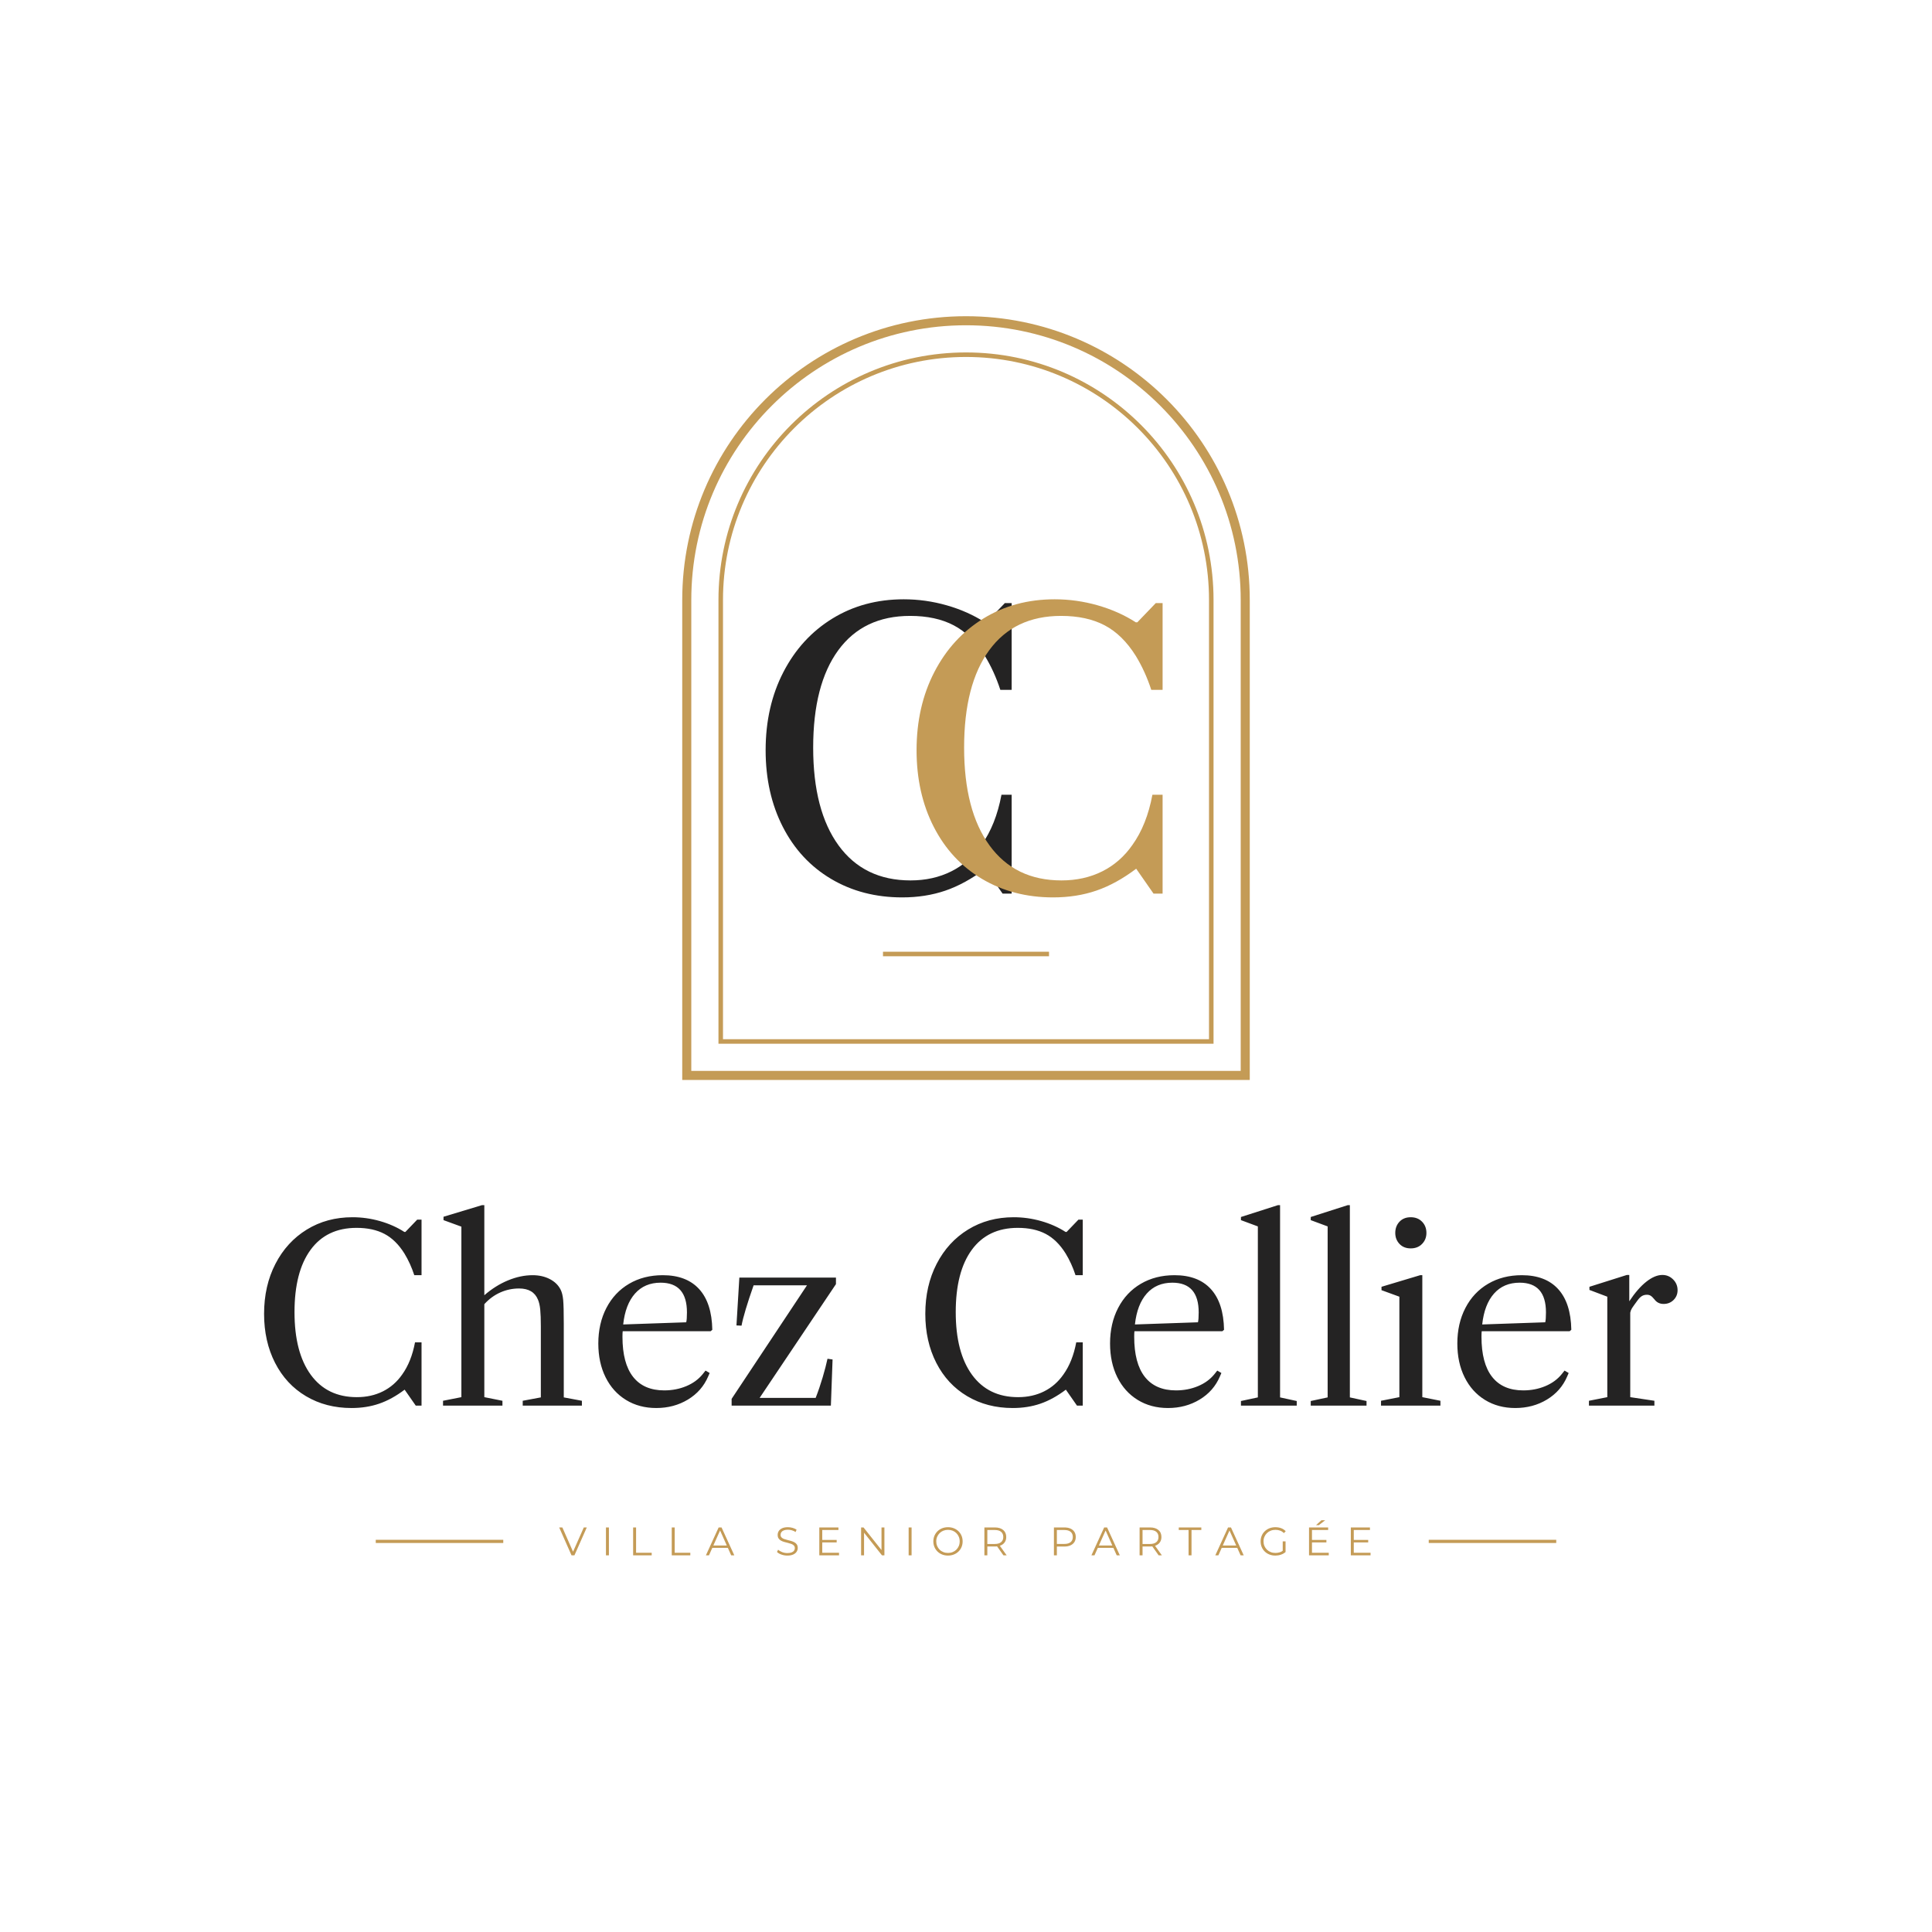
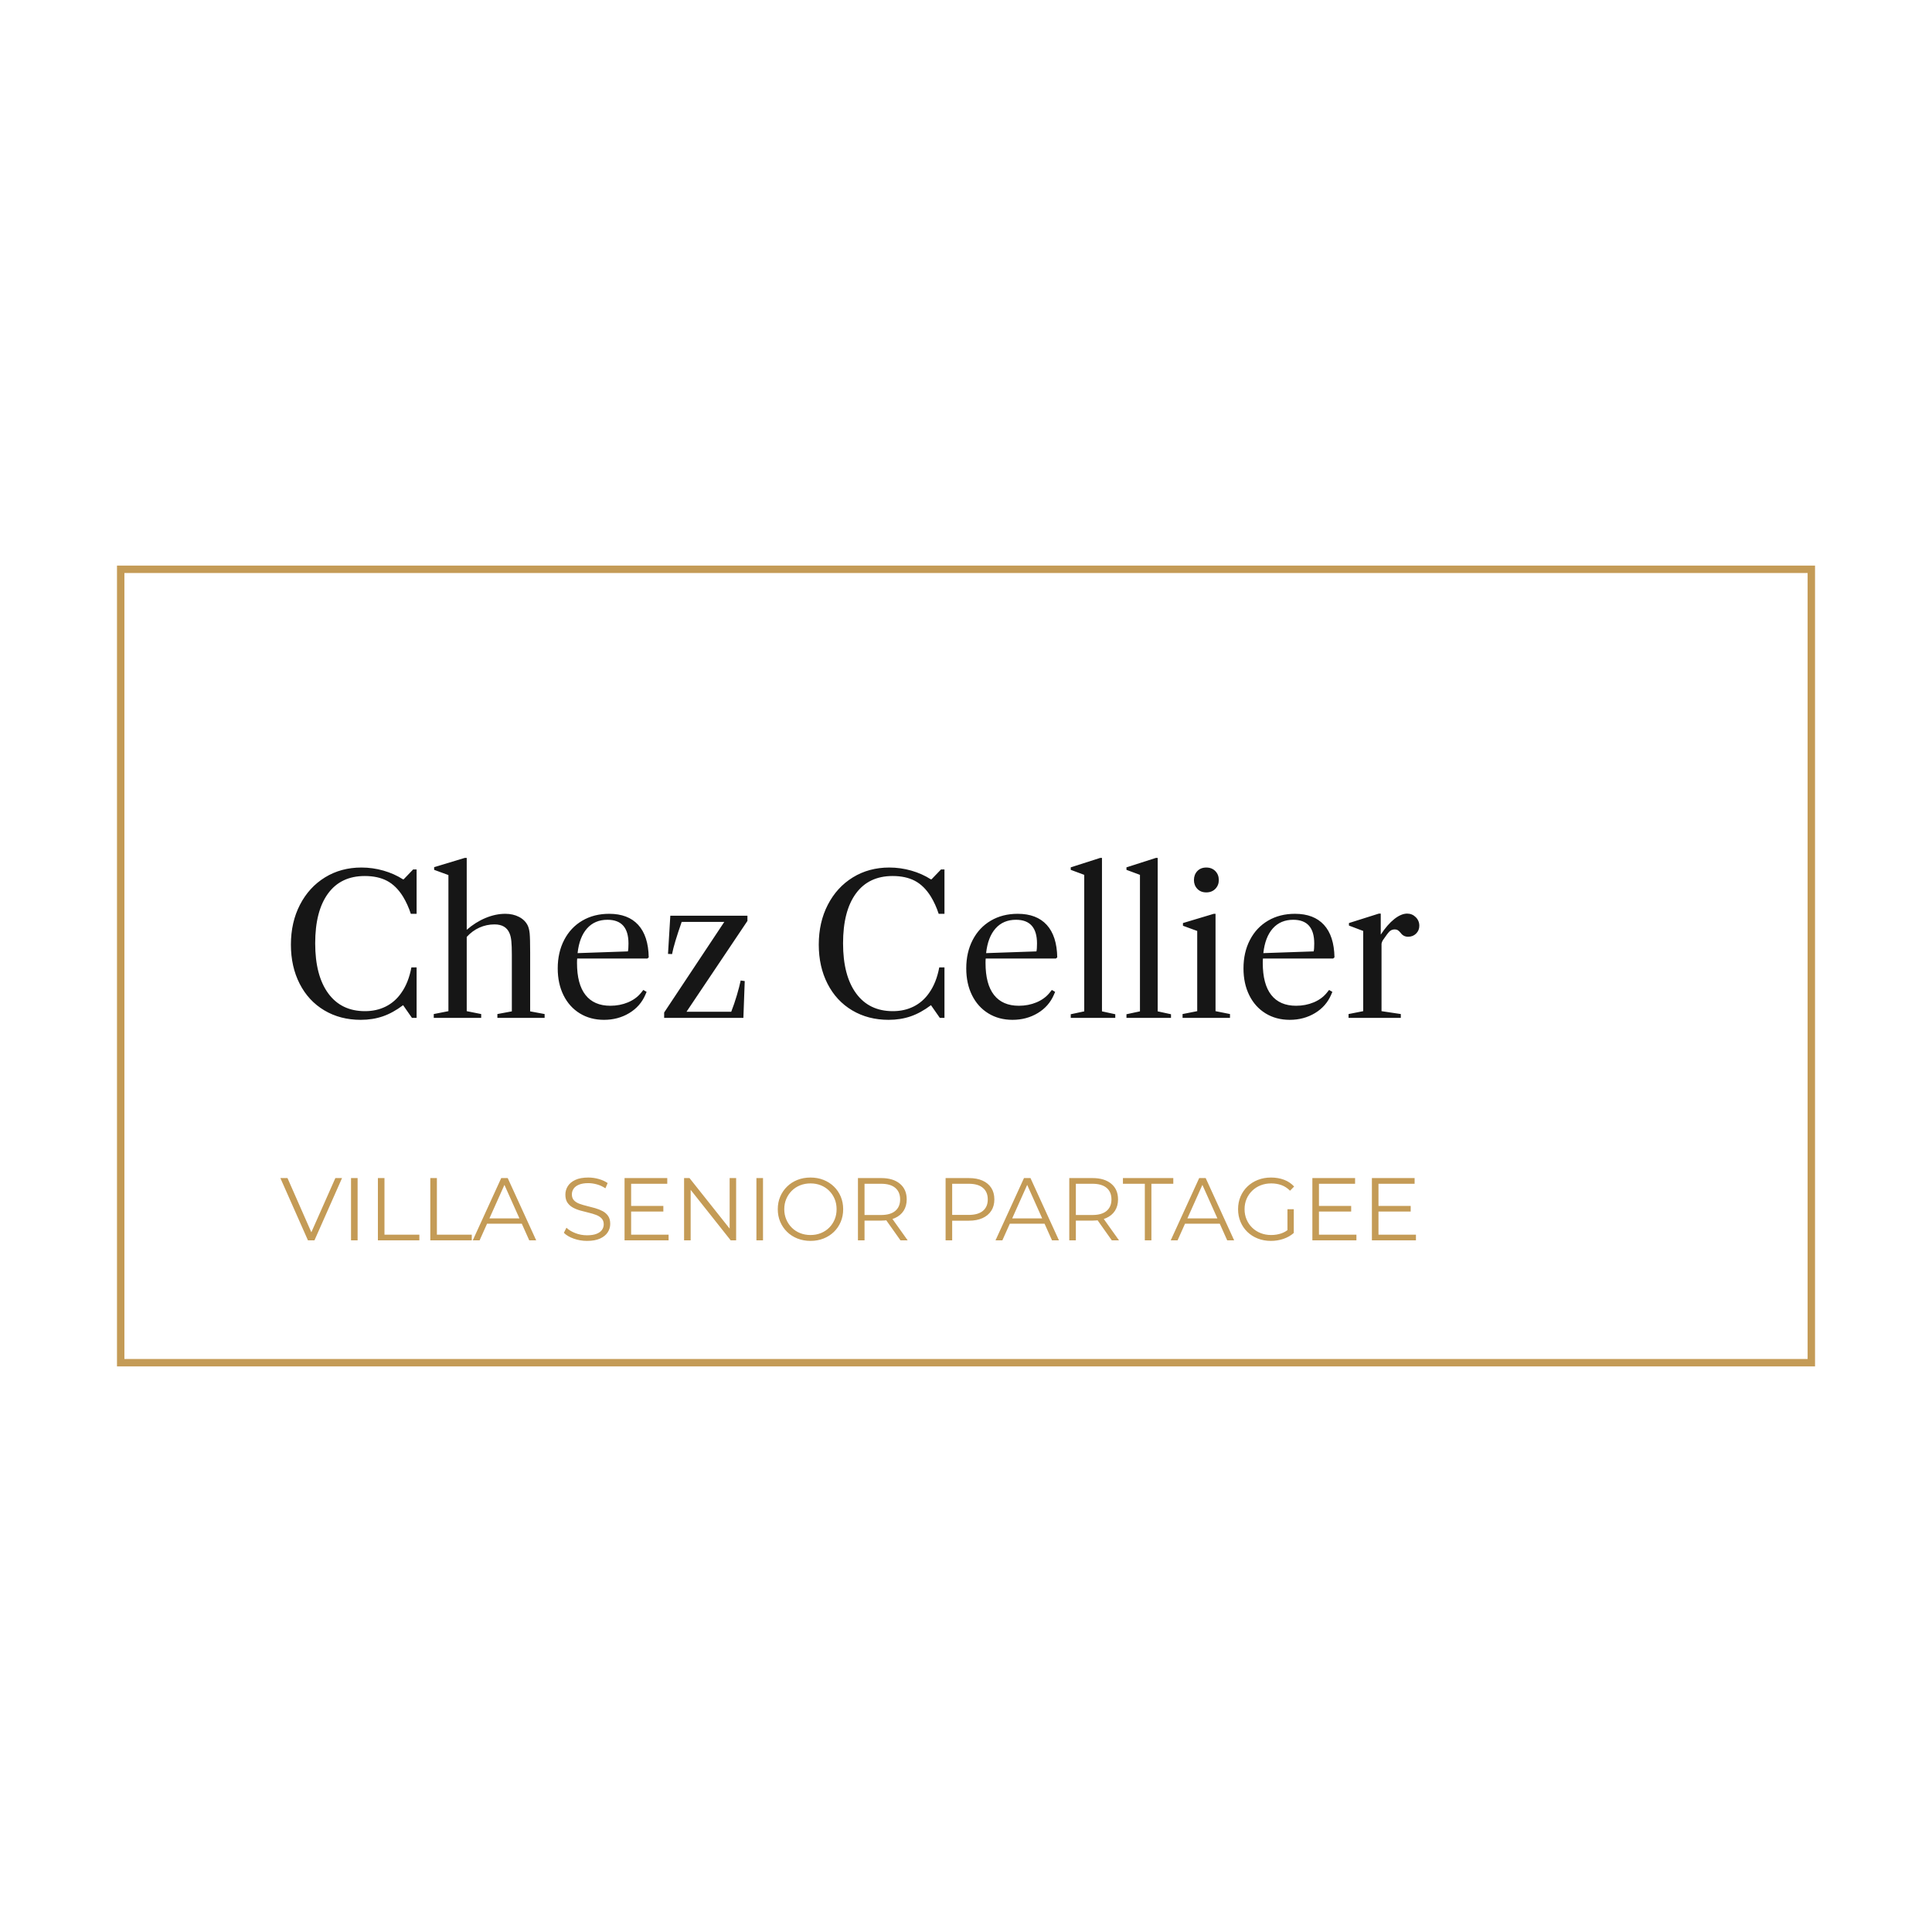
<svg xmlns="http://www.w3.org/2000/svg" width="1024" height="1024" viewBox="0 0 1024 1024">
-   <path d="M364.00,570.00 L364.00,318.00 A148.00,148.00 0 0 1 660.00,318.00 L660.00,570.00 Z" fill="none" stroke="#C49B56" stroke-width="4.80" />
-   <path d="M382.00,552.00 L382.00,318.00 A130.00,130.00 0 0 1 642.00,318.00 L642.00,552.00 Z" fill="none" stroke="#C49B56" stroke-width="2.40" />
-   <path d="M479.0 317.64Q490.6 317.64 501.8 320.84Q513.0 324.04 522.0 329.84H522.8L532.6 319.64H536.2V365.64H530.2Q527.0 355.84 522.0 347.64Q515.0 336.44 505.5 331.44Q496.0 326.44 482.4 326.44Q457.6 326.44 444.3 344.64Q431.0 362.84 431.0 396.24Q431.0 429.64 444.5 448.14Q458.0 466.64 482.6 466.64Q494.6 466.64 504.2 461.84Q513.8 457.04 520.2 447.84Q527.8 437.24 530.8 421.24H536.2V473.64H531.4L522.2 460.44Q511.6 468.44 501.1 472.04Q490.6 475.64 478.2 475.64Q457.0 475.64 440.5 465.84Q424.0 456.04 414.9 438.24Q405.8 420.44 405.8 397.64Q405.8 374.44 415.2 356.24Q424.6 338.04 441.2 327.84Q457.8 317.64 479.0 317.64Z" fill="#242323" />
-   <path d="M559.0 317.64Q570.6 317.64 581.8 320.84Q593.0 324.04 602.0 329.84H602.8L612.6 319.64H616.2V365.64H610.2Q607.0 355.84 602.0 347.64Q595.0 336.44 585.5 331.44Q576.0 326.44 562.4 326.44Q537.6 326.44 524.3 344.64Q511.0 362.84 511.0 396.24Q511.0 429.64 524.5 448.14Q538.0 466.64 562.6 466.64Q574.6 466.64 584.2 461.84Q593.8 457.04 600.2 447.84Q607.8 437.24 610.8 421.24H616.2V473.64H611.4L602.2 460.44Q591.6 468.44 581.1 472.04Q570.6 475.64 558.2 475.64Q537.0 475.64 520.5 465.84Q504.0 456.04 494.9 438.24Q485.8 420.44 485.8 397.64Q485.8 374.44 495.2 356.24Q504.6 338.04 521.2 327.84Q537.8 317.64 559.0 317.64Z" fill="#C49B56" />
-   <line x1="468.00" y1="505.64" x2="556.00" y2="505.64" stroke="#C49B56" stroke-width="2.40" />
-   <path d="M186.816 645.16Q194.24 645.16 201.408 647.208Q208.576 649.256 214.336 652.968H214.848L221.12 646.44H223.424V675.88H219.584Q217.536 669.608 214.336 664.36Q209.856 657.192 203.776 653.992Q197.696 650.792 188.992 650.792Q173.12 650.792 164.608 662.44Q156.096 674.088 156.096 695.464Q156.096 716.84 164.736 728.68Q173.376 740.52 189.12 740.52Q196.8 740.52 202.944 737.448Q209.088 734.376 213.184 728.488Q218.048 721.704 219.968 711.464H223.424V745.0H220.352L214.464 736.552Q207.68 741.672 200.96 743.976Q194.24 746.28 186.304 746.28Q172.736 746.28 162.176 740.008Q151.616 733.736 145.792 722.344Q139.968 710.952 139.968 696.36Q139.968 681.512 145.984 669.864Q152.0 658.216 162.624 651.688Q173.248 645.16 186.816 645.16ZM308.416 742.44V745.0H277.056V742.44L286.656 740.648V703.016Q286.656 697.384 286.336 694.12Q286.016 690.856 285.12 688.808Q282.688 682.92 275.136 682.92Q269.888 682.92 265.152 685.032Q260.416 687.144 256.704 691.24V740.52L266.304 742.44V745.0H234.816V742.44L244.544 740.52V650.152L235.072 646.696V644.904L255.424 638.76H256.704V686.504Q262.592 681.384 269.248 678.632Q275.904 675.88 282.304 675.88Q287.424 675.88 291.392 677.928Q295.36 679.976 297.152 683.56Q298.176 685.608 298.496 689.0Q298.816 692.392 298.816 701.736V740.648ZM330.048 705.576Q329.92 706.472 329.92 708.52Q329.92 722.6 335.552 729.768Q341.184 736.936 352.064 736.936Q358.336 736.936 363.712 734.696Q369.088 732.456 372.416 728.36L373.952 726.44L376.128 727.72L375.36 729.512Q372.032 737.32 364.608 741.8Q357.184 746.28 347.84 746.28Q338.752 746.28 331.776 741.992Q324.8 737.704 320.96 729.96Q317.12 722.216 317.12 712.104Q317.12 701.48 321.408 693.224Q325.696 684.968 333.44 680.424Q341.184 675.88 351.296 675.88Q363.84 675.88 370.56 683.24Q377.28 690.6 377.536 704.808L376.64 705.576ZM330.304 701.992 363.712 700.84Q364.096 699.304 364.096 695.592Q364.096 679.848 350.144 679.848Q341.696 679.848 336.576 685.608Q331.456 691.368 330.304 701.992ZM443.072 680.616 402.624 740.904H432.32Q434.368 735.656 436.032 730.024Q437.696 724.392 438.592 720.168L441.28 720.552L440.384 745.0H387.776V741.416L427.712 681.256H399.424Q394.304 695.848 393.024 702.632L390.336 702.504L391.872 677.16H443.072ZM537.28 645.16Q544.704 645.16 551.872 647.208Q559.04 649.256 564.8 652.968H565.312L571.584 646.44H573.888V675.88H570.048Q568.0 669.608 564.8 664.36Q560.32 657.192 554.24 653.992Q548.16 650.792 539.456 650.792Q523.584 650.792 515.072 662.44Q506.56 674.088 506.56 695.464Q506.56 716.84 515.2 728.68Q523.84 740.52 539.584 740.52Q547.264 740.52 553.408 737.448Q559.552 734.376 563.648 728.488Q568.512 721.704 570.432 711.464H573.888V745.0H570.816L564.928 736.552Q558.144 741.672 551.424 743.976Q544.704 746.28 536.768 746.28Q523.2 746.28 512.64 740.008Q502.08 733.736 496.256 722.344Q490.432 710.952 490.432 696.36Q490.432 681.512 496.448 669.864Q502.464 658.216 513.088 651.688Q523.712 645.16 537.28 645.16ZM601.28 705.576Q601.152 706.472 601.152 708.52Q601.152 722.6 606.784 729.768Q612.416 736.936 623.296 736.936Q629.568 736.936 634.944 734.696Q640.32 732.456 643.648 728.36L645.184 726.44L647.36 727.72L646.592 729.512Q643.264 737.32 635.84 741.8Q628.416 746.28 619.072 746.28Q609.984 746.28 603.008 741.992Q596.032 737.704 592.192 729.96Q588.352 722.216 588.352 712.104Q588.352 701.48 592.64 693.224Q596.928 684.968 604.672 680.424Q612.416 675.88 622.528 675.88Q635.072 675.88 641.792 683.24Q648.512 690.6 648.768 704.808L647.872 705.576ZM601.536 701.992 634.944 700.84Q635.328 699.304 635.328 695.592Q635.328 679.848 621.376 679.848Q612.928 679.848 607.808 685.608Q602.688 691.368 601.536 701.992ZM687.296 745.0H657.728V742.568L666.688 740.648V650.024L657.728 646.696V645.032L677.312 638.76H678.464V740.648L687.296 742.568ZM724.288 745.0H694.72V742.568L703.68 740.648V650.024L694.72 646.696V645.032L714.304 638.76H715.456V740.648L724.288 742.568ZM747.712 645.16Q751.424 645.16 753.728 647.528Q756.032 649.896 756.032 653.48Q756.032 656.936 753.728 659.304Q751.424 661.672 747.712 661.672Q744.0 661.672 741.76 659.304Q739.52 656.936 739.52 653.48Q739.52 649.896 741.76 647.528Q744.0 645.16 747.712 645.16ZM763.456 745.0H731.968V742.44L741.696 740.52V687.272L732.224 683.816V682.024L752.704 675.88H753.856V740.52L763.456 742.44ZM785.344 705.576Q785.216 706.472 785.216 708.52Q785.216 722.6 790.848 729.768Q796.48 736.936 807.36 736.936Q813.632 736.936 819.008 734.696Q824.384 732.456 827.712 728.36L829.248 726.44L831.424 727.72L830.656 729.512Q827.328 737.32 819.904 741.8Q812.48 746.28 803.136 746.28Q794.048 746.28 787.072 741.992Q780.096 737.704 776.256 729.96Q772.416 722.216 772.416 712.104Q772.416 701.48 776.704 693.224Q780.992 684.968 788.736 680.424Q796.48 675.88 806.592 675.88Q819.136 675.88 825.856 683.24Q832.576 690.6 832.832 704.808L831.936 705.576ZM785.6 701.992 819.008 700.84Q819.392 699.304 819.392 695.592Q819.392 679.848 805.44 679.848Q796.992 679.848 791.872 685.608Q786.752 691.368 785.6 701.992ZM889.152 683.816Q889.152 686.888 887.04 689.0Q884.928 691.112 881.728 691.112Q878.656 691.112 876.864 688.68Q875.712 687.272 874.88 686.76Q874.048 686.248 872.896 686.248Q871.36 686.248 870.208 686.952Q869.056 687.656 867.776 689.448Q865.6 692.392 864.96 693.416Q864.32 694.44 864.064 695.72V740.52L876.864 742.44V745.0H842.176V742.44L851.904 740.52V687.272L842.432 683.688V682.024L862.272 675.752H863.552V689.704Q868.032 682.92 872.576 679.336Q877.12 675.752 881.088 675.752Q884.416 675.752 886.784 678.12Q889.152 680.488 889.152 683.816Z" fill="#242323" />
-   <path d="M302.923 824.36 296.375 809.576H298.065L304.19 823.494H303.26L309.428 809.576H311.012L304.464 824.36ZM321.17 824.36V809.576H322.733V824.36ZM335.574 824.36V809.576H337.137V823.008H345.416V824.36ZM356.039 824.36V809.576H357.602V823.008H365.881V824.36ZM374.139 824.36 380.898 809.576H382.439L389.198 824.36H387.55L381.341 810.484H381.975L375.765 824.36ZM376.8 820.411 377.265 819.143H385.861L386.325 820.411ZM417.308 824.487Q415.661 824.487 414.151 823.948Q412.641 823.41 411.817 822.565L412.43 821.361Q413.211 822.121 414.531 822.639Q415.851 823.156 417.308 823.156Q418.702 823.156 419.579 822.808Q420.455 822.459 420.867 821.868Q421.279 821.276 421.279 820.558Q421.279 819.692 420.783 819.164Q420.286 818.636 419.484 818.33Q418.681 818.024 417.71 817.792Q416.738 817.559 415.767 817.295Q414.795 817.031 413.982 816.588Q413.169 816.144 412.673 815.416Q412.176 814.687 412.176 813.504Q412.176 812.406 412.757 811.487Q413.338 810.569 414.542 810.009Q415.746 809.449 417.625 809.449Q418.871 809.449 420.096 809.798Q421.321 810.146 422.208 810.759L421.68 812.005Q420.73 811.371 419.663 811.076Q418.597 810.78 417.604 810.78Q416.274 810.78 415.408 811.139Q414.542 811.498 414.13 812.1Q413.718 812.702 413.718 813.462Q413.718 814.328 414.214 814.856Q414.711 815.384 415.524 815.68Q416.337 815.975 417.308 816.208Q418.28 816.44 419.241 816.715Q420.202 816.989 421.015 817.422Q421.828 817.855 422.324 818.573Q422.821 819.291 422.821 820.453Q422.821 821.53 422.229 822.449Q421.638 823.367 420.424 823.927Q419.209 824.487 417.308 824.487ZM434.247 824.36V809.576H444.384V810.928H435.81V823.008H444.701V824.36ZM435.641 817.517V816.187H443.455V817.517ZM456.402 824.36V809.576H457.69L467.891 822.417H467.215V809.576H468.757V824.36H467.468L457.289 811.519H457.964V824.36ZM481.598 824.36V809.576H483.161V824.36ZM502.464 824.487Q500.796 824.487 499.37 823.927Q497.945 823.367 496.899 822.343Q495.854 821.319 495.273 819.956Q494.692 818.594 494.692 816.968Q494.692 815.342 495.273 813.98Q495.854 812.617 496.899 811.593Q497.945 810.569 499.36 810.009Q500.775 809.449 502.464 809.449Q504.133 809.449 505.548 810.009Q506.963 810.569 508.008 811.582Q509.054 812.596 509.635 813.969Q510.215 815.342 510.215 816.968Q510.215 818.594 509.635 819.967Q509.054 821.34 508.008 822.354Q506.963 823.367 505.548 823.927Q504.133 824.487 502.464 824.487ZM502.464 823.093Q503.795 823.093 504.925 822.639Q506.055 822.185 506.889 821.35Q507.723 820.516 508.188 819.407Q508.652 818.299 508.652 816.968Q508.652 815.637 508.188 814.529Q507.723 813.42 506.889 812.586Q506.055 811.751 504.925 811.297Q503.795 810.843 502.464 810.843Q501.134 810.843 499.993 811.297Q498.853 811.751 498.019 812.586Q497.184 813.42 496.709 814.529Q496.234 815.637 496.234 816.968Q496.234 818.277 496.709 819.397Q497.184 820.516 498.019 821.35Q498.853 822.185 499.993 822.639Q501.134 823.093 502.464 823.093ZM521.747 824.36V809.576H527.28Q530.089 809.576 531.705 810.917Q533.321 812.258 533.321 814.645Q533.321 816.208 532.592 817.338Q531.863 818.468 530.512 819.069Q529.16 819.671 527.28 819.671H522.613L523.31 818.953V824.36ZM531.842 824.36 528.041 818.996H529.73L533.553 824.36ZM523.31 819.08 522.613 818.341H527.238Q529.456 818.341 530.607 817.369Q531.758 816.398 531.758 814.645Q531.758 812.871 530.607 811.899Q529.456 810.928 527.238 810.928H522.613L523.31 810.188ZM558.601 824.36V809.576H564.135Q566.014 809.576 567.366 810.178Q568.718 810.78 569.446 811.91Q570.175 813.04 570.175 814.645Q570.175 816.208 569.446 817.338Q568.718 818.468 567.366 819.08Q566.014 819.692 564.135 819.692H559.467L560.164 818.953V824.36ZM560.164 819.08 559.467 818.32H564.092Q566.31 818.32 567.461 817.359Q568.612 816.398 568.612 814.645Q568.612 812.871 567.461 811.899Q566.31 810.928 564.092 810.928H559.467L560.164 810.188ZM578.475 824.36 585.234 809.576H586.775L593.534 824.36H591.886L585.677 810.484H586.311L580.101 824.36ZM581.136 820.411 581.601 819.143H590.197L590.661 820.411ZM604.009 824.36V809.576H609.543Q612.352 809.576 613.967 810.917Q615.583 812.258 615.583 814.645Q615.583 816.208 614.854 817.338Q614.126 818.468 612.774 819.069Q611.422 819.671 609.543 819.671H604.875L605.572 818.953V824.36ZM614.105 824.36 610.303 818.996H611.993L615.815 824.36ZM605.572 819.08 604.875 818.341H609.5Q611.718 818.341 612.869 817.369Q614.02 816.398 614.02 814.645Q614.02 812.871 612.869 811.899Q611.718 810.928 609.5 810.928H604.875L605.572 810.188ZM629.966 824.36V810.928H624.77V809.576H636.724V810.928H631.529V824.36ZM644.137 824.36 650.896 809.576H652.437L659.196 824.36H657.548L651.339 810.484H651.973L645.764 824.36ZM646.798 820.411 647.263 819.143H655.859L656.324 820.411ZM675.944 824.487Q674.254 824.487 672.829 823.927Q671.403 823.367 670.358 822.354Q669.312 821.34 668.732 819.967Q668.151 818.594 668.151 816.968Q668.151 815.342 668.732 813.969Q669.312 812.596 670.368 811.582Q671.424 810.569 672.85 810.009Q674.276 809.449 675.965 809.449Q677.655 809.449 679.059 809.977Q680.464 810.505 681.456 811.582L680.485 812.575Q679.556 811.646 678.436 811.244Q677.317 810.843 676.028 810.843Q674.656 810.843 673.505 811.297Q672.354 811.751 671.498 812.586Q670.643 813.42 670.168 814.529Q669.692 815.637 669.692 816.968Q669.692 818.277 670.168 819.397Q670.643 820.516 671.498 821.35Q672.354 822.185 673.505 822.639Q674.656 823.093 676.007 823.093Q677.275 823.093 678.404 822.713Q679.534 822.332 680.485 821.424L681.372 822.607Q680.316 823.536 678.901 824.012Q677.486 824.487 675.944 824.487ZM681.372 822.607 679.872 822.417V816.968H681.372ZM693.812 824.36V809.576H703.949V810.928H695.374V823.008H704.266V824.36ZM695.205 817.517V816.187H703.02V817.517ZM697.508 808.372 700.401 805.753H702.407L698.986 808.372ZM715.966 824.36V809.576H726.104V810.928H717.529V823.008H726.421V824.36ZM717.36 817.517V816.187H725.175V817.517Z" fill="#C49B56" />
-   <line x1="266.74" y1="816.97" x2="199.16" y2="816.97" stroke="#C49B56" stroke-width="1.69" />
-   <line x1="757.26" y1="816.97" x2="824.84" y2="816.97" stroke="#C49B56" stroke-width="1.69" />
+   <defs />
+   <rect x="63.97" y="301.74" width="896.07" height="420.52" fill="none" stroke="#C49B56" stroke-width="3.93" />
+   <path d="M191.584 459.808Q197.511 459.808 203.233 461.443Q208.955 463.078 213.554 466.041H213.962L218.969 460.83H220.809V484.332H217.743Q216.108 479.325 213.554 475.135Q209.977 469.413 205.124 466.859Q200.27 464.304 193.321 464.304Q180.651 464.304 173.855 473.603Q167.06 482.901 167.06 499.966Q167.06 517.031 173.958 526.483Q180.855 535.934 193.424 535.934Q199.555 535.934 204.459 533.482Q209.364 531.03 212.634 526.329Q216.517 520.914 218.05 512.739H220.809V539.511H218.356L213.656 532.767Q208.24 536.854 202.876 538.693Q197.511 540.533 191.176 540.533Q180.344 540.533 171.914 535.526Q163.484 530.519 158.834 521.424Q154.185 512.33 154.185 500.681Q154.185 488.828 158.988 479.529Q163.79 470.231 172.272 465.019Q180.753 459.808 191.584 459.808ZM288.659 537.467V539.511H263.624V537.467L271.287 536.037V505.995Q271.287 501.499 271.032 498.893Q270.776 496.287 270.061 494.652Q268.12 489.952 262.091 489.952Q257.901 489.952 254.121 491.638Q250.34 493.324 247.376 496.594V535.934L255.04 537.467V539.511H229.903V537.467L237.669 535.934V463.793L230.107 461.034V459.603L246.355 454.699H247.376V492.813Q252.077 488.726 257.39 486.529Q262.704 484.332 267.813 484.332Q271.9 484.332 275.068 485.967Q278.236 487.602 279.666 490.463Q280.484 492.098 280.739 494.806Q280.995 497.514 280.995 504.973V536.037ZM305.928 508.038Q305.825 508.754 305.825 510.389Q305.825 521.629 310.321 527.351Q314.817 533.073 323.503 533.073Q328.51 533.073 332.802 531.285Q337.093 529.497 339.75 526.227L340.976 524.694L342.714 525.716L342.1 527.147Q339.444 533.38 333.517 536.956Q327.59 540.533 320.131 540.533Q312.876 540.533 307.307 537.11Q301.738 533.686 298.672 527.504Q295.607 521.322 295.607 513.25Q295.607 504.769 299.03 498.178Q302.453 491.587 308.635 487.959Q314.817 484.332 322.89 484.332Q332.904 484.332 338.269 490.207Q343.633 496.083 343.838 507.425L343.122 508.038ZM306.132 505.177 332.802 504.258Q333.108 503.031 333.108 500.068Q333.108 487.5 321.97 487.5Q315.226 487.5 311.139 492.098Q307.052 496.696 306.132 505.177ZM396.155 488.113 363.866 536.241H387.572Q389.207 532.052 390.535 527.555Q391.864 523.059 392.579 519.687L394.725 519.994L394.01 539.511H352.012V536.65L383.893 488.624H361.311Q357.224 500.272 356.202 505.688L354.056 505.586L355.282 485.354H396.155ZM471.362 459.808Q477.289 459.808 483.011 461.443Q488.734 463.078 493.332 466.041H493.741L498.748 460.83H500.587V484.332H497.521Q495.886 479.325 493.332 475.135Q489.755 469.413 484.902 466.859Q480.048 464.304 473.1 464.304Q460.429 464.304 453.634 473.603Q446.838 482.901 446.838 499.966Q446.838 517.031 453.736 526.483Q460.633 535.934 473.202 535.934Q479.333 535.934 484.238 533.482Q489.142 531.03 492.412 526.329Q496.295 520.914 497.828 512.739H500.587V539.511H498.134L493.434 532.767Q488.018 536.854 482.654 538.693Q477.289 540.533 470.954 540.533Q460.122 540.533 451.692 535.526Q443.262 530.519 438.613 521.424Q433.963 512.33 433.963 500.681Q433.963 488.828 438.766 479.529Q443.569 470.231 452.05 465.019Q460.531 459.808 471.362 459.808ZM522.454 508.038Q522.352 508.754 522.352 510.389Q522.352 521.629 526.848 527.351Q531.344 533.073 540.03 533.073Q545.037 533.073 549.328 531.285Q553.62 529.497 556.277 526.227L557.503 524.694L559.24 525.716L558.627 527.147Q555.97 533.38 550.044 536.956Q544.117 540.533 536.658 540.533Q529.403 540.533 523.834 537.11Q518.265 533.686 515.199 527.504Q512.134 521.322 512.134 513.25Q512.134 504.769 515.557 498.178Q518.98 491.587 525.162 487.959Q531.344 484.332 539.417 484.332Q549.431 484.332 554.795 490.207Q560.16 496.083 560.364 507.425L559.649 508.038ZM522.659 505.177 549.328 504.258Q549.635 503.031 549.635 500.068Q549.635 487.5 538.497 487.5Q531.753 487.5 527.666 492.098Q523.578 496.696 522.659 505.177ZM591.121 539.511H567.517V537.569L574.67 536.037V463.691L567.517 461.034V459.706L583.151 454.699H584.071V536.037L591.121 537.569ZM620.652 539.511H597.048V537.569L604.201 536.037V463.691L597.048 461.034V459.706L612.682 454.699H613.602V536.037L620.652 537.569ZM639.352 459.808Q642.315 459.808 644.155 461.698Q645.994 463.589 645.994 466.45Q645.994 469.209 644.155 471.099Q642.315 472.99 639.352 472.99Q636.389 472.99 634.6 471.099Q632.812 469.209 632.812 466.45Q632.812 463.589 634.6 461.698Q636.389 459.808 639.352 459.808ZM651.921 539.511H626.783V537.467L634.549 535.934V493.426L626.988 490.667V489.237L643.337 484.332H644.257V535.934L651.921 537.467ZM669.394 508.038Q669.292 508.754 669.292 510.389Q669.292 521.629 673.788 527.351Q678.284 533.073 686.969 533.073Q691.976 533.073 696.268 531.285Q700.56 529.497 703.217 526.227L704.443 524.694L706.18 525.716L705.567 527.147Q702.91 533.38 696.983 536.956Q691.057 540.533 683.597 540.533Q676.342 540.533 670.773 537.11Q665.204 533.686 662.139 527.504Q659.073 521.322 659.073 513.25Q659.073 504.769 662.497 498.178Q665.92 491.587 672.102 487.959Q678.284 484.332 686.356 484.332Q696.37 484.332 701.735 490.207Q707.1 496.083 707.304 507.425L706.589 508.038ZM669.598 505.177 696.268 504.258Q696.575 503.031 696.575 500.068Q696.575 487.5 685.437 487.5Q678.693 487.5 674.605 492.098Q670.518 496.696 669.598 505.177ZM752.265 490.667Q752.265 493.12 750.579 494.806Q748.893 496.492 746.338 496.492Q743.886 496.492 742.455 494.55Q741.535 493.426 740.871 493.017Q740.207 492.609 739.287 492.609Q738.061 492.609 737.141 493.171Q736.222 493.733 735.2 495.163Q733.463 497.514 732.952 498.331Q732.441 499.148 732.237 500.17V535.934L742.455 537.467V539.511H714.763V537.467L722.529 535.934V493.426L714.968 490.565V489.237L730.806 484.23H731.828V495.368Q735.404 489.952 739.032 487.091Q742.659 484.23 745.827 484.23Q748.484 484.23 750.374 486.12Q752.265 488.01 752.265 490.667Z" fill="#161616" />
+   <path d="M163.224 657.415 148.604 624.402H152.377L166.054 655.481H163.979L177.75 624.402H181.287L166.667 657.415ZM186.051 657.415V624.402H189.541V657.415ZM200.293 657.415V624.402H203.783V654.397H222.271V657.415ZM228.072 657.415V624.402H231.562V654.397H250.049V657.415ZM250.568 657.415 265.659 624.402H269.102L284.194 657.415H280.515L266.65 626.43H268.065L254.199 657.415ZM256.51 648.596 257.548 645.766H276.742L277.78 648.596ZM311.123 657.698Q307.445 657.698 304.072 656.495Q300.7 655.293 298.861 653.406L300.229 650.718Q301.974 652.416 304.921 653.571Q307.869 654.727 311.123 654.727Q314.236 654.727 316.193 653.948Q318.15 653.17 319.07 651.85Q319.99 650.529 319.99 648.926Q319.99 646.992 318.881 645.813Q317.773 644.634 315.981 643.95Q314.189 643.266 312.019 642.748Q309.85 642.229 307.68 641.639Q305.511 641.05 303.695 640.059Q301.879 639.069 300.771 637.442Q299.663 635.815 299.663 633.174Q299.663 630.721 300.96 628.67Q302.257 626.618 304.945 625.369Q307.633 624.119 311.831 624.119Q314.613 624.119 317.348 624.897Q320.084 625.675 322.065 627.043L320.886 629.825Q318.763 628.41 316.382 627.75Q314 627.09 311.783 627.09Q308.812 627.09 306.879 627.892Q304.945 628.693 304.025 630.038Q303.106 631.382 303.106 633.079Q303.106 635.013 304.214 636.192Q305.322 637.371 307.138 638.031Q308.954 638.692 311.123 639.21Q313.293 639.729 315.438 640.342Q317.584 640.955 319.4 641.922Q321.216 642.889 322.324 644.493Q323.432 646.096 323.432 648.69Q323.432 651.095 322.112 653.147Q320.791 655.198 318.079 656.448Q315.368 657.698 311.123 657.698ZM331.025 657.415V624.402H353.663V627.42H334.515V654.397H354.37V657.415ZM334.138 642.134V639.163H351.588V642.134ZM362.576 657.415V624.402H365.453L388.232 653.076H386.723V624.402H390.166V657.415H387.289L364.557 628.741H366.066V657.415ZM400.919 657.415V624.402H404.409V657.415ZM429.593 657.698Q425.867 657.698 422.684 656.448Q419.5 655.198 417.166 652.911Q414.831 650.624 413.534 647.582Q412.238 644.54 412.238 640.908Q412.238 637.277 413.534 634.235Q414.831 631.193 417.166 628.906Q419.5 626.618 422.66 625.369Q425.82 624.119 429.593 624.119Q433.319 624.119 436.479 625.369Q439.638 626.618 441.973 628.882Q444.307 631.146 445.604 634.211Q446.901 637.277 446.901 640.908Q446.901 644.54 445.604 647.605Q444.307 650.671 441.973 652.934Q439.638 655.198 436.479 656.448Q433.319 657.698 429.593 657.698ZM429.593 654.585Q432.564 654.585 435.087 653.571Q437.61 652.557 439.473 650.694Q441.336 648.831 442.374 646.355Q443.411 643.879 443.411 640.908Q443.411 637.937 442.374 635.461Q441.336 632.985 439.473 631.122Q437.61 629.259 435.087 628.245Q432.564 627.231 429.593 627.231Q426.622 627.231 424.075 628.245Q421.528 629.259 419.666 631.122Q417.803 632.985 416.741 635.461Q415.68 637.937 415.68 640.908Q415.68 643.832 416.741 646.332Q417.803 648.831 419.666 650.694Q421.528 652.557 424.075 653.571Q426.622 654.585 429.593 654.585ZM454.73 657.415V624.402H467.086Q473.359 624.402 476.967 627.397Q480.575 630.391 480.575 635.721Q480.575 639.21 478.948 641.734Q477.321 644.257 474.302 645.601Q471.284 646.945 467.086 646.945H456.664L458.22 645.341V657.415ZM477.273 657.415 468.784 645.436H472.557L481.093 657.415ZM458.22 645.624 456.664 643.974H466.992Q471.944 643.974 474.514 641.804Q477.085 639.635 477.085 635.721Q477.085 631.759 474.514 629.59Q471.944 627.42 466.992 627.42H456.664L458.22 625.769ZM501.184 657.415V624.402H513.541Q517.738 624.402 520.756 625.746Q523.775 627.09 525.402 629.613Q527.029 632.136 527.029 635.721Q527.029 639.21 525.402 641.734Q523.775 644.257 520.756 645.624Q517.738 646.992 513.541 646.992H503.118L504.674 645.341V657.415ZM504.674 645.624 503.118 643.927H513.446Q518.398 643.927 520.969 641.781Q523.539 639.635 523.539 635.721Q523.539 631.759 520.969 629.59Q518.398 627.42 513.446 627.42H503.118L504.674 625.769ZM527.642 657.415 542.734 624.402H546.176L561.268 657.415H557.59L543.724 626.43H545.139L531.273 657.415ZM533.584 648.596 534.622 645.766H553.817L554.854 648.596ZM566.739 657.415V624.402H579.095Q585.368 624.402 588.976 627.397Q592.583 630.391 592.583 635.721Q592.583 639.21 590.956 641.734Q589.329 644.257 586.311 645.601Q583.293 646.945 579.095 646.945H568.672L570.229 645.341V657.415ZM589.282 657.415 580.793 645.436H584.566L593.102 657.415ZM570.229 645.624 568.672 643.974H579.001Q583.953 643.974 586.523 641.804Q589.093 639.635 589.093 635.721Q589.093 631.759 586.523 629.59Q583.953 627.42 579.001 627.42H568.672L570.229 625.769ZM606.779 657.415V627.42H595.177V624.402H621.871V627.42H610.269V657.415ZM620.503 657.415 635.595 624.402H639.038L654.129 657.415H650.451L636.585 626.43H638.0L624.134 657.415ZM626.445 648.596 627.483 645.766H646.678L647.715 648.596ZM673.607 657.698Q669.834 657.698 666.651 656.448Q663.467 655.198 661.133 652.934Q658.798 650.671 657.501 647.605Q656.204 644.54 656.204 640.908Q656.204 637.277 657.501 634.211Q658.798 631.146 661.156 628.882Q663.514 626.618 666.698 625.369Q669.881 624.119 673.654 624.119Q677.427 624.119 680.563 625.298Q683.7 626.477 685.916 628.882L683.747 631.099Q681.672 629.024 679.172 628.128Q676.672 627.231 673.796 627.231Q670.73 627.231 668.16 628.245Q665.59 629.259 663.679 631.122Q661.769 632.985 660.708 635.461Q659.647 637.937 659.647 640.908Q659.647 643.832 660.708 646.332Q661.769 648.831 663.679 650.694Q665.59 652.557 668.16 653.571Q670.73 654.585 673.748 654.585Q676.578 654.585 679.101 653.736Q681.624 652.887 683.747 650.859L685.728 653.5Q683.369 655.576 680.21 656.637Q677.05 657.698 673.607 657.698ZM685.728 653.5 682.379 653.076V640.908H685.728ZM695.584 657.415V624.402H718.222V627.42H699.074V654.397H718.929V657.415ZM698.697 642.134V639.163H716.147V642.134ZM727.135 657.415V624.402H749.773V627.42H730.625V654.397H750.48V657.415ZM730.248 642.134V639.163H747.698V642.134Z" fill="#C49B56" />
</svg>
